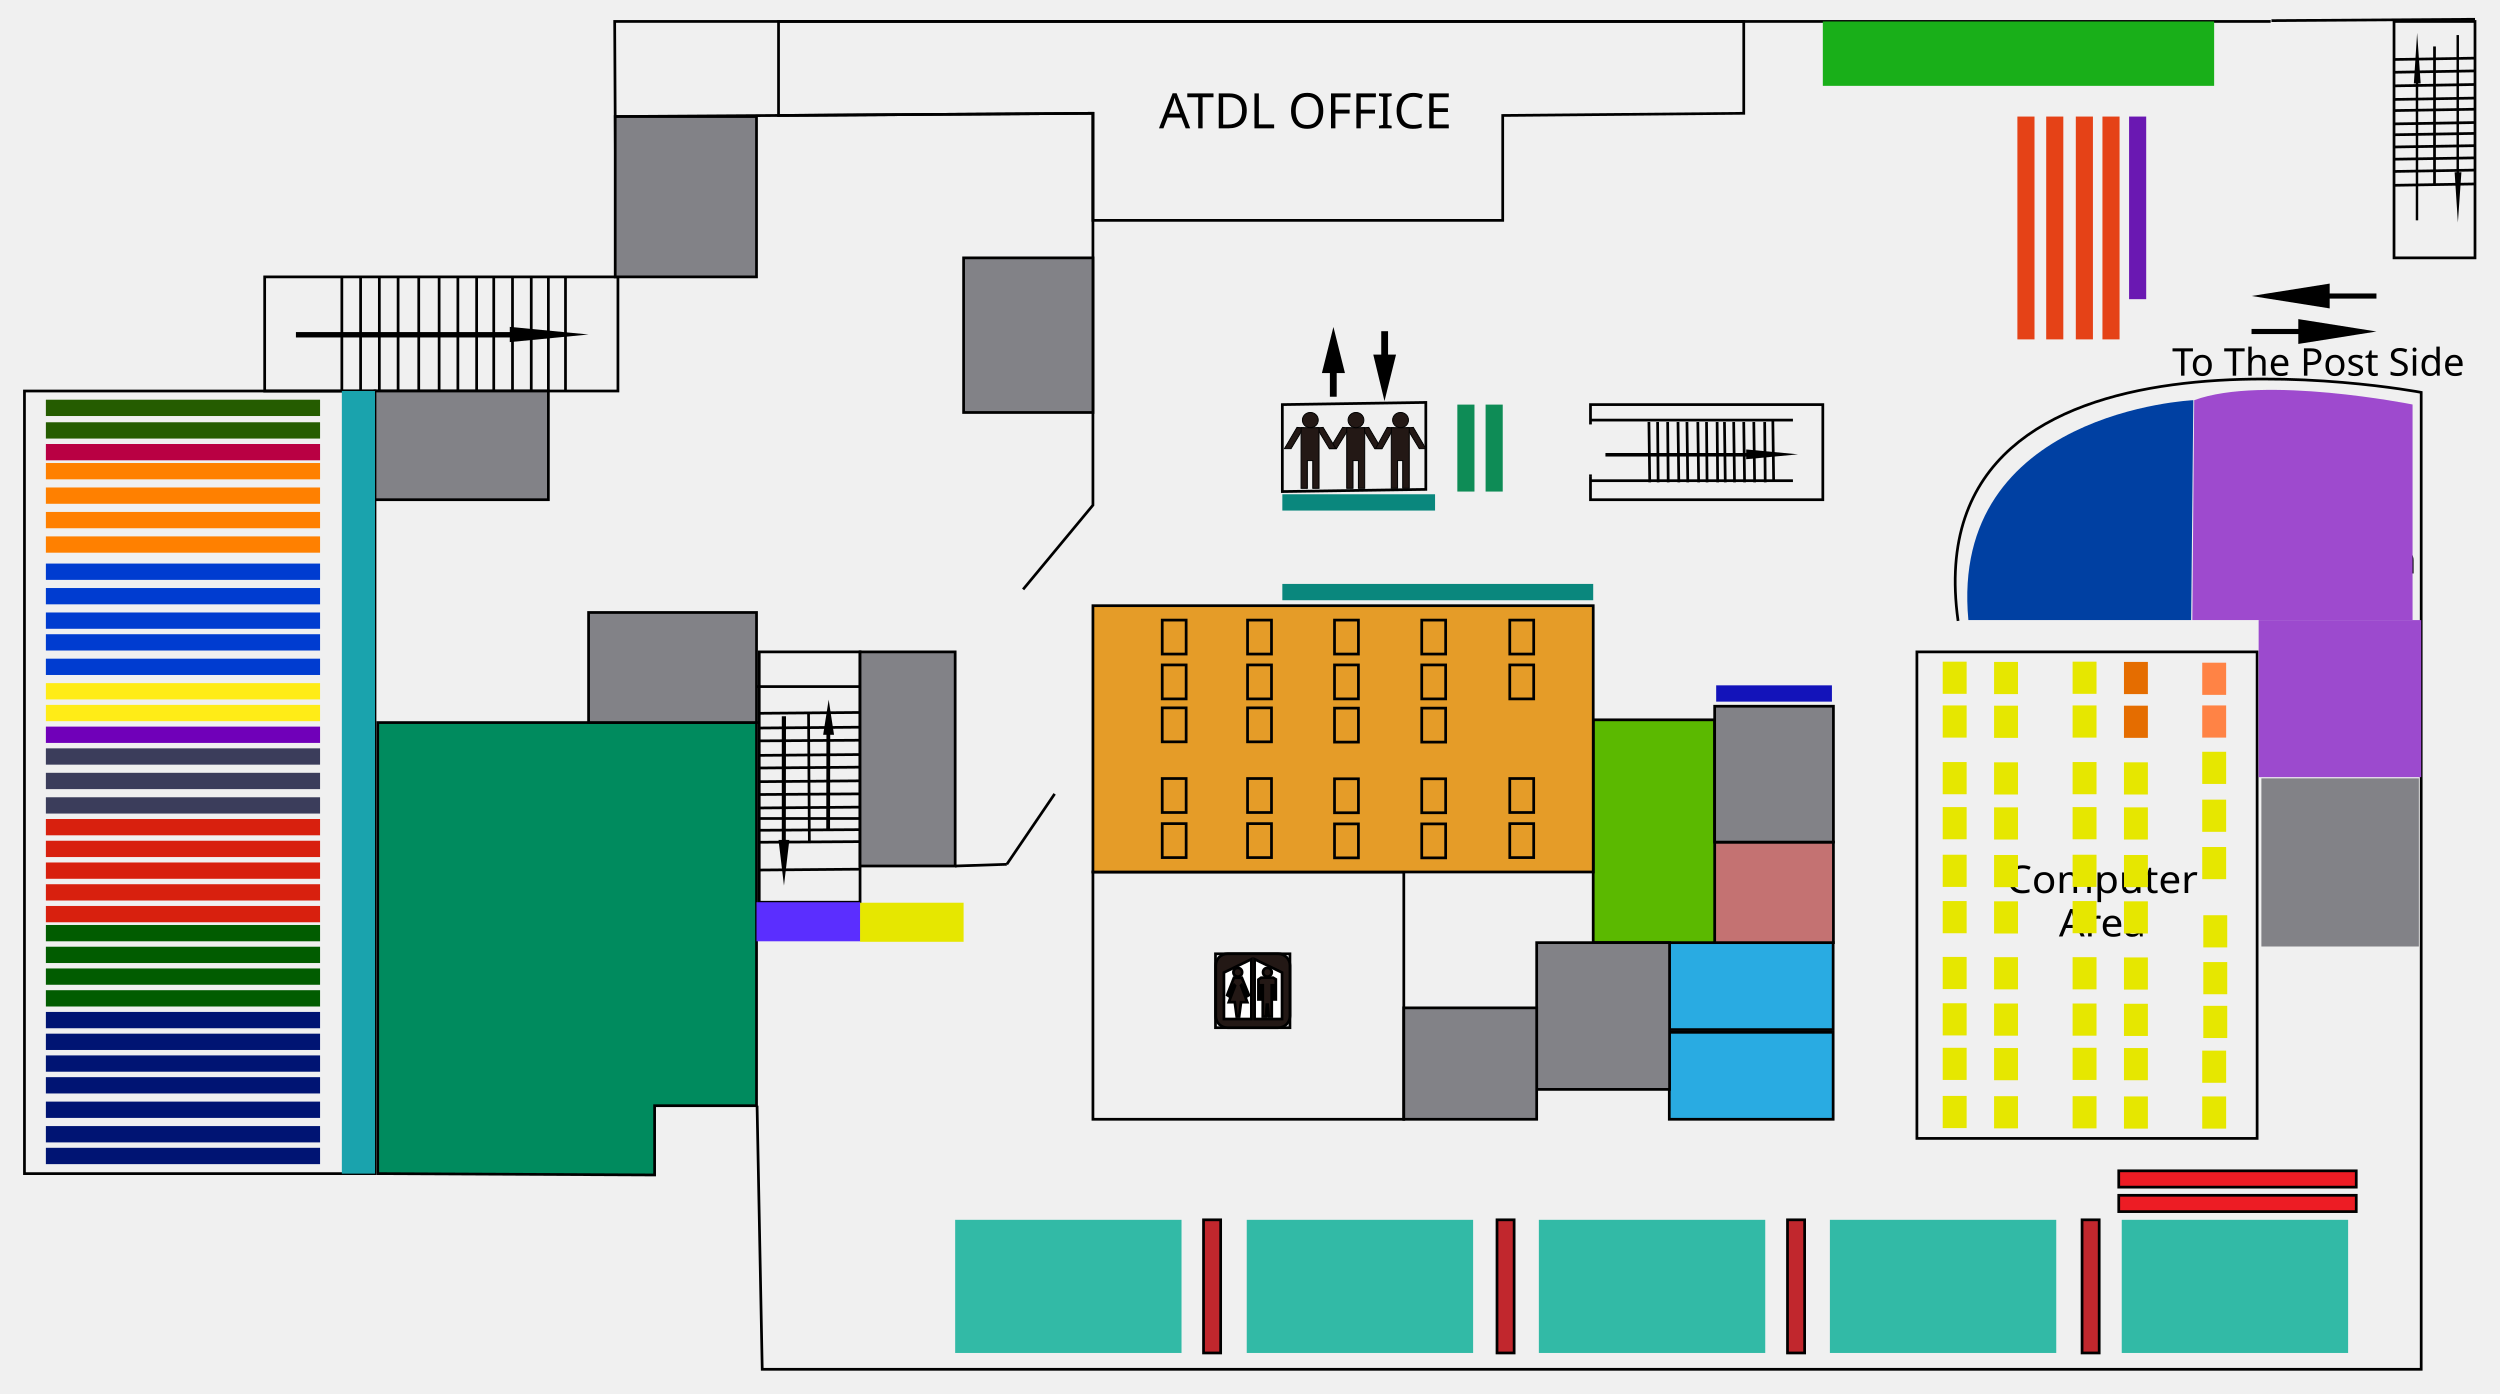
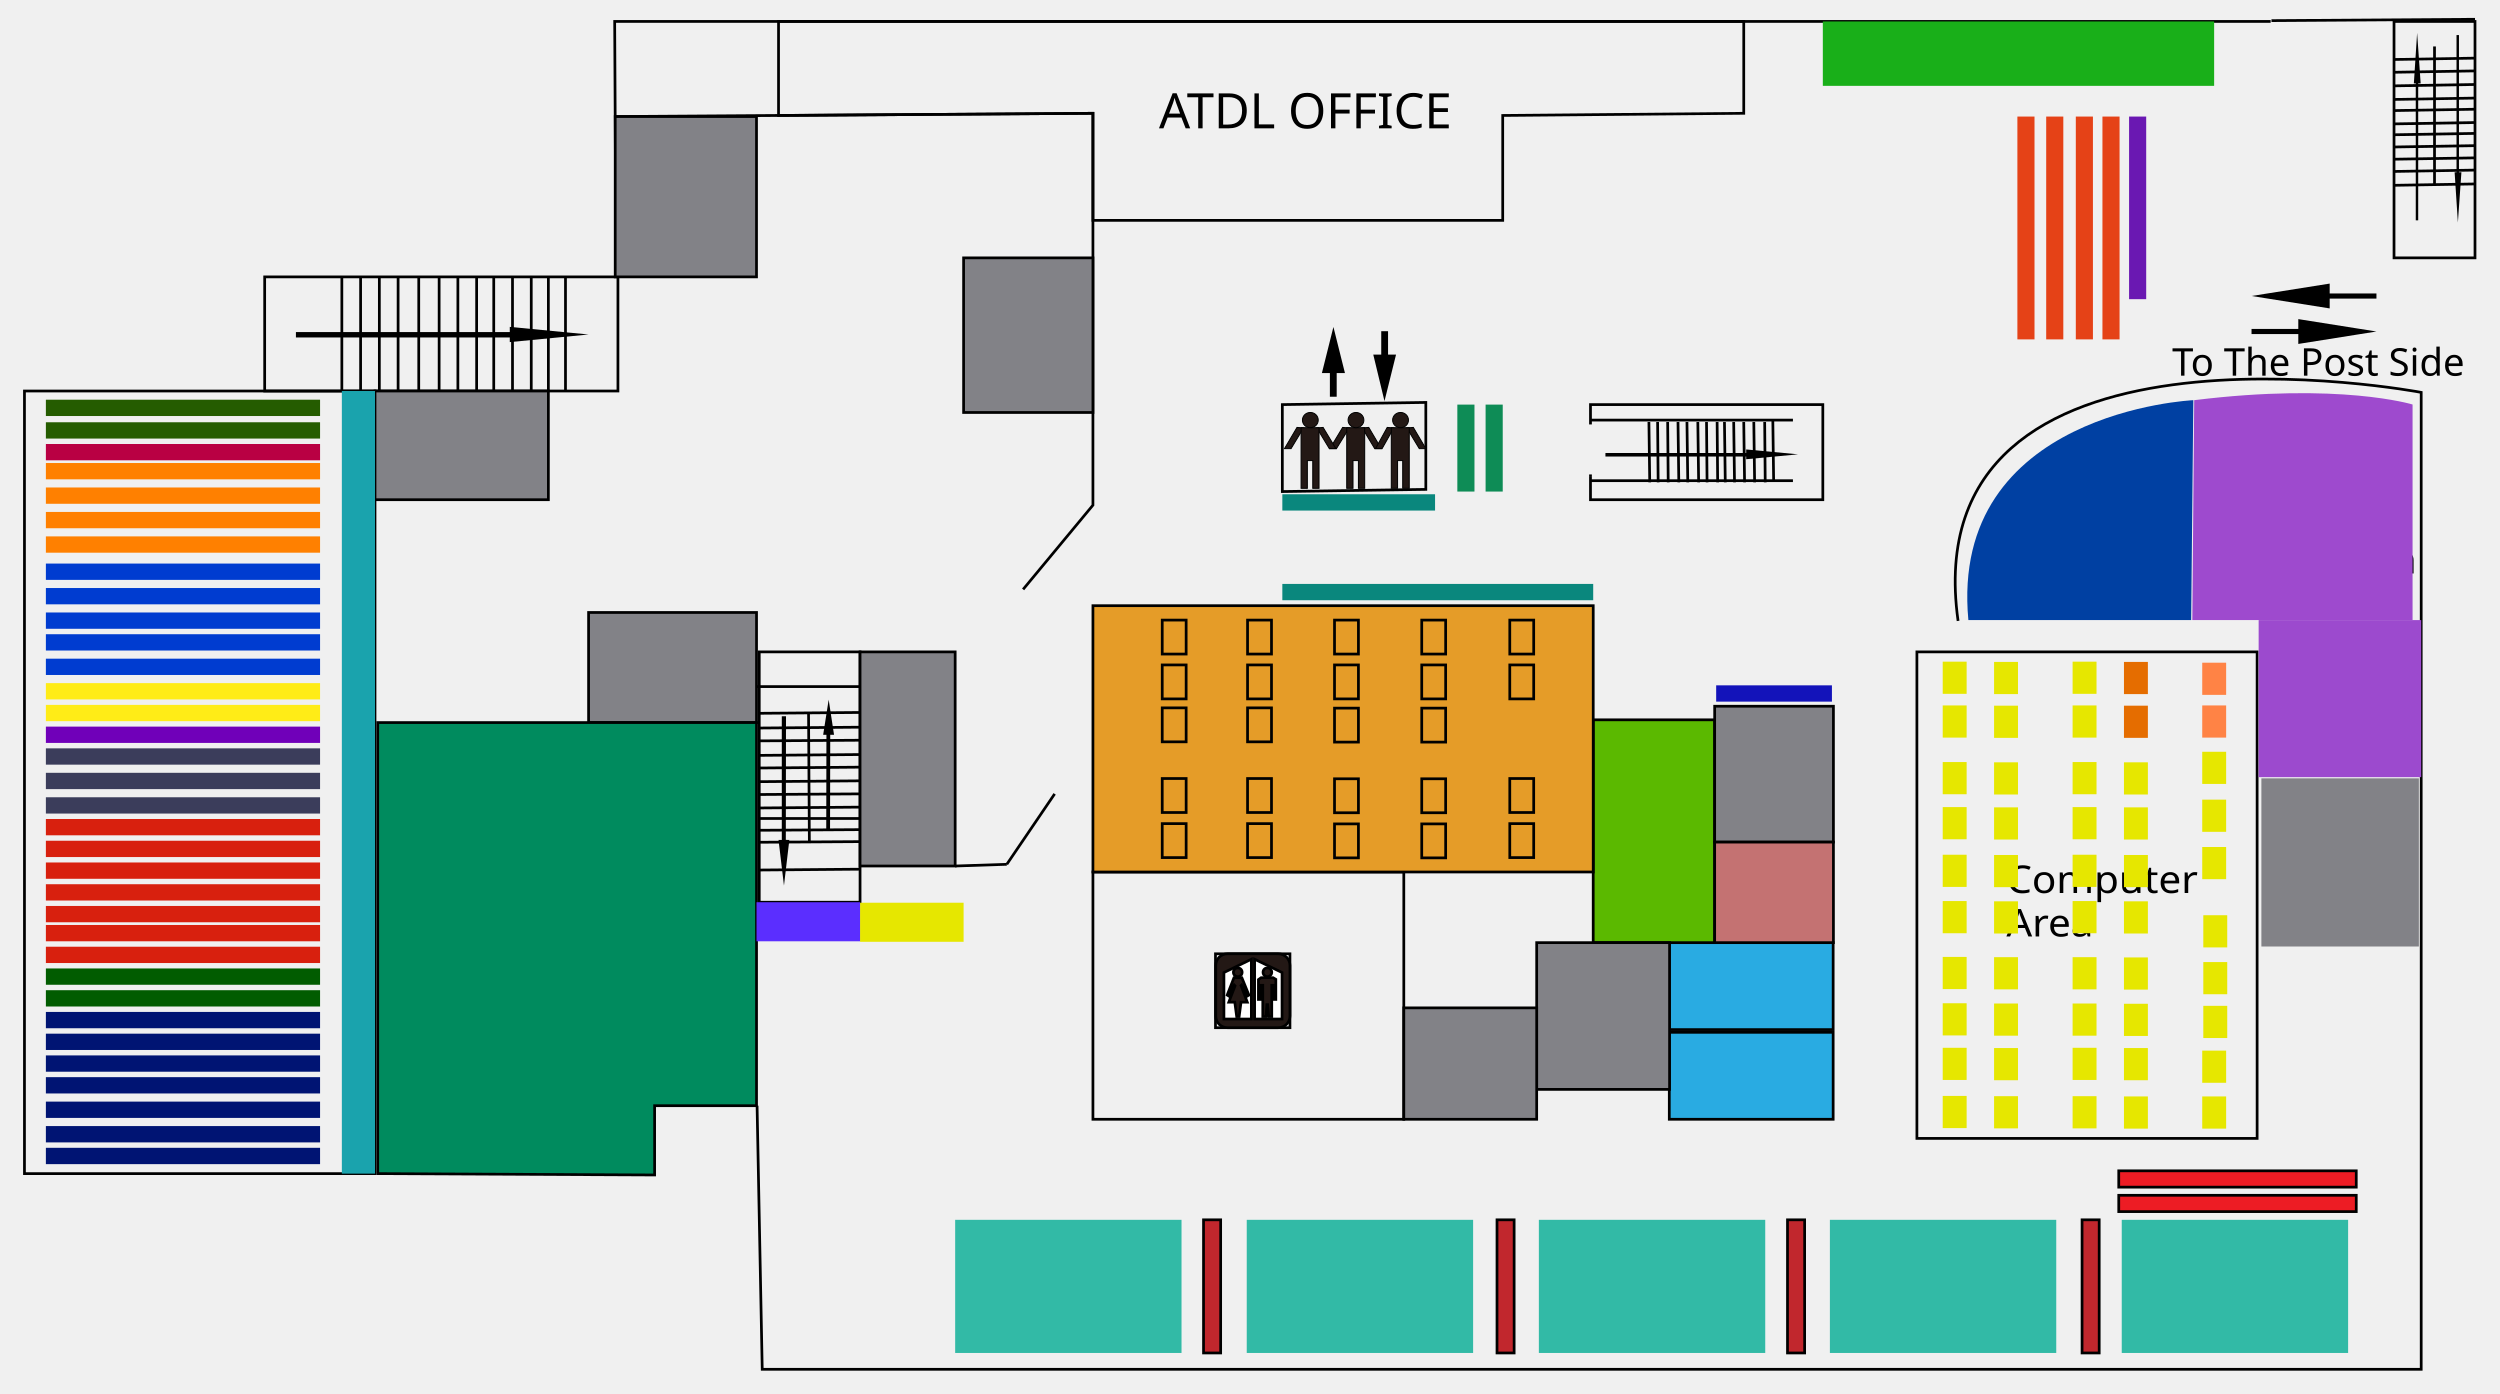
<svg xmlns="http://www.w3.org/2000/svg" version="1.1" id="DrexelFloor1" x="0px" y="0px" width="915px" height="510px" viewBox="0 0 915 510" enable-background="new 0 0 915 510" xml:space="preserve">
  <g id="outline">
    <rect id="computerArea" x="701.586" y="238.59" fill="none" stroke="#000000" stroke-miterlimit="5" width="124.521" height="178.065" />
    <polygon id="shelfArea" fill="none" stroke="#000000" stroke-miterlimit="10" points="137.25,429.546 8.951,429.546 8.951,143.111    137.25,143.111 137.25,262.459  " />
    <polyline fill="none" stroke="#000000" stroke-miterlimit="10" points="831.059,7.851 224.971,7.851 225.468,101.34  " />
    <polyline id="stair_4_" fill="none" stroke="#000000" stroke-miterlimit="10" points="582.119,155.345 582.119,148.084    667.154,148.084 667.154,182.894 582.119,182.894 582.119,174.241  " />
    <line id="stair" fill="none" stroke="#000000" stroke-miterlimit="10" x1="582.119" y1="174.241" x2="582.119" y2="173.645" />
-     <rect id="stair_1_" x="96.871" y="101.34" fill="none" stroke="#000000" stroke-miterlimit="10" width="129.293" height="41.771" />
-     <rect id="stair_2_" x="876.212" y="7.851" fill="none" stroke="#000000" stroke-miterlimit="10" width="29.638" height="86.527" />
-     <rect id="stair_3_" x="277.881" y="238.59" fill="none" stroke="#000000" stroke-miterlimit="10" width="36.898" height="91.62" />
+     <rect id="stair1" x="96.871" y="101.34" fill="none" stroke="#000000" stroke-miterlimit="10" width="129.293" height="41.771" />
+     <rect id="stair2" x="876.212" y="7.851" fill="none" stroke="#000000" stroke-miterlimit="10" width="29.638" height="86.527" />
+     <rect id="stair3" x="277.881" y="238.59" fill="none" stroke="#000000" stroke-miterlimit="10" width="36.898" height="91.62" />
    <polygon id="elevator" fill="none" stroke="#000000" stroke-miterlimit="10" points="469.335,148.084 521.849,147.289    521.849,179.115 469.335,179.91  " />
    <path fill="none" stroke="#000000" stroke-miterlimit="10" d="M277.086,404.682l1.89,96.479h607.182V143.61   c0,0-186.157-35.272-169.501,83.646" />
    <g>
      <g>
        <rect x="444.869" y="349.086" fill="none" stroke="#000000" width="27.251" height="27.052" />
        <g>
-           <path fill="#231815" stroke="#000000" d="M472.12,371.861c0,2.387-1.89,4.271-4.276,4.271h-18.599      c-2.387,0-4.276-1.89-4.276-4.271v-18.499c0-2.394,1.896-4.276,4.276-4.276h18.599c2.387,0,4.276,1.89,4.276,4.276V371.861      L472.12,371.861z" />
+           <path fill="#231815" stroke="#000000" d="M472.12,371.861c0,2.387-1.89,4.271-4.276,4.271h-18.599      c-2.387,0-4.276-1.89-4.276-4.271v-18.499c0-2.396,1.896-4.276,4.276-4.276h18.599c2.387,0,4.276,1.89,4.276,4.276V371.861      L472.12,371.861z" />
          <g>
            <polygon fill="#FFFFFF" stroke="#000000" points="457.997,351.075 457.997,372.955 447.952,372.955 447.952,355.948      " />
            <polygon fill="#FFFFFF" stroke="#000000" points="459.19,351.075 459.19,372.955 469.236,372.955 469.236,355.948      " />
            <g>
              <g>
                <polygon fill="#231815" stroke="#000000" points="451.632,357.838 454.517,357.838 457.104,364.203 456.604,364.502          454.417,360.523 454.218,360.723 456.506,366.789 454.218,366.789 453.521,372.061 452.627,372.061 451.931,366.789          449.742,366.789 452.03,360.821 451.73,360.523 449.643,364.502 449.146,364.203        " />
-                 <path fill="#231815" stroke="#000000" d="M454.615,355.849c0,0.896-0.695,1.599-1.591,1.599         c-0.896,0-1.598-0.696-1.598-1.599c0-0.895,0.695-1.591,1.598-1.591C453.92,354.258,454.615,354.954,454.615,355.849z" />
-                 <path fill="#231815" stroke="#000000" d="M465.457,355.849c0,0.896-0.696,1.599-1.592,1.599         c-0.896,0-1.592-0.696-1.592-1.599c0-0.895,0.689-1.591,1.592-1.591C464.761,354.258,465.457,354.954,465.457,355.849z" />
+                 <path fill="#231815" stroke="#000000" d="M454.615,355.849c0,0.896-0.695,1.601-1.591,1.601c-0.896,0-1.6-0.696-1.6-1.601         c0-0.895,0.695-1.591,1.6-1.591C453.92,354.258,454.615,354.954,454.615,355.849z" />
+                 <path fill="#231815" stroke="#000000" d="M465.457,355.849c0,0.896-0.696,1.601-1.592,1.601         c-0.896,0-1.592-0.696-1.592-1.601c0-0.895,0.688-1.591,1.592-1.591C464.761,354.258,465.457,354.954,465.457,355.849z" />
              </g>
              <polygon fill="#231815" stroke="#000000" points="461.578,357.838 465.954,357.838 466.948,358.435 466.948,365.795         466.152,365.795 466.152,360.623 465.457,360.623 465.457,372.061 464.362,372.061 463.965,367.685 463.666,367.685         463.368,372.061 462.175,372.061 462.175,360.623 461.479,360.623 461.479,365.795 460.583,365.795 460.583,358.534       " />
            </g>
          </g>
        </g>
      </g>
    </g>
    <g>
      <g>
        <g>
          <g>
            <polygon fill="#231815" stroke="#000000" stroke-width="0.373" points="491.415,156.438 486.74,164.196 489.127,164.196        493.802,156.638      " />
            <polygon fill="#231815" stroke="#000000" stroke-width="0.373" points="500.963,156.438 505.537,164.196 503.15,164.196        498.575,156.638      " />
            <polygon fill="#231815" stroke="#000000" stroke-width="0.373" points="492.906,168.274 492.906,156.538 499.471,156.538        499.471,168.572 499.471,168.572 499.471,178.717 497.184,178.717 497.184,168.572 495.194,168.572 495.194,178.717        492.906,178.717      " />
            <g>
              <ellipse fill="#231815" stroke="#000000" stroke-width="0.373" cx="496.288" cy="153.753" rx="2.884" ry="2.785" />
            </g>
          </g>
        </g>
        <g>
          <g>
            <polygon fill="#231815" stroke="#000000" stroke-width="0.373" points="474.706,156.438 470.131,164.196 472.518,164.196        477.093,156.638      " />
            <polygon fill="#231815" stroke="#000000" stroke-width="0.373" points="484.254,156.438 488.928,164.196 486.541,164.196        481.967,156.638      " />
            <polygon fill="#231815" stroke="#000000" stroke-width="0.373" points="476.198,168.274 476.198,156.538 482.762,156.538        482.762,168.572 482.762,168.572 482.762,178.717 480.475,178.717 480.475,168.572 478.485,168.572 478.485,178.717        476.198,178.717      " />
            <g>
              <ellipse fill="#231815" stroke="#000000" stroke-width="0.373" cx="479.579" cy="153.753" rx="2.885" ry="2.785" />
            </g>
          </g>
        </g>
        <g>
          <g>
            <polygon fill="#231815" stroke="#000000" stroke-width="0.373" points="507.726,156.438 503.449,164.196 505.836,164.196        510.112,156.638      " />
            <polygon fill="#231815" stroke="#000000" stroke-width="0.373" points="517.273,156.438 521.849,164.196 519.461,164.196        514.887,156.638      " />
            <polygon fill="#231815" stroke="#000000" stroke-width="0.373" points="509.218,168.274 509.218,156.538 515.781,156.538        515.781,168.572 515.781,168.572 515.781,178.717 513.395,178.717 513.395,168.572 511.505,168.572 511.505,178.717        509.218,178.717      " />
            <g>
-               <ellipse fill="#231815" stroke="#000000" stroke-width="0.373" cx="512.599" cy="153.753" rx="2.892" ry="2.785" />
+               <ellipse fill="#231815" stroke="#000000" stroke-width="0.373" cx="512.599" cy="153.753" rx="2.894" ry="2.785" />
            </g>
          </g>
        </g>
      </g>
      <g>
        <g>
          <g>
            <polygon stroke="#000000" stroke-miterlimit="10" points="487.237,136.05 484.453,136.05 488.033,121.728 491.613,136.05        488.729,136.05 488.729,144.703 487.237,144.703      " />
          </g>
        </g>
      </g>
      <g>
        <g>
          <g>
            <polygon stroke="#000000" stroke-miterlimit="10" points="506.035,121.728 507.526,121.728 507.526,130.282 510.312,130.282        506.73,144.703 503.25,130.282 506.035,130.282      " />
          </g>
        </g>
      </g>
    </g>
    <rect x="400.014" y="319.149" fill="none" stroke="#000000" stroke-miterlimit="10" width="113.778" height="90.506" />
    <line fill="none" stroke="#000000" stroke-miterlimit="10" x1="582.119" y1="153.753" x2="656.214" y2="153.753" />
    <line fill="none" stroke="#000000" stroke-miterlimit="10" x1="582.119" y1="175.932" x2="656.214" y2="175.932" />
    <line fill="none" stroke="#000000" stroke-miterlimit="10" x1="648.854" y1="153.753" x2="649.152" y2="175.932" />
    <line fill="none" stroke="#000000" stroke-miterlimit="10" x1="645.871" y1="154.449" x2="646.069" y2="176.529" />
    <line fill="none" stroke="#000000" stroke-miterlimit="10" x1="641.893" y1="154.449" x2="642.19" y2="176.529" />
    <line fill="none" stroke="#000000" stroke-miterlimit="10" x1="634.532" y1="154.449" x2="634.831" y2="176.529" />
    <line fill="none" stroke="#000000" stroke-miterlimit="10" x1="631.151" y1="154.449" x2="631.449" y2="176.529" />
    <line fill="none" stroke="#000000" stroke-miterlimit="10" x1="624.587" y1="154.449" x2="624.786" y2="176.529" />
    <line fill="none" stroke="#000000" stroke-miterlimit="10" x1="628.466" y1="154.449" x2="628.665" y2="176.529" />
    <line fill="none" stroke="#000000" stroke-miterlimit="10" x1="606.685" y1="154.449" x2="606.884" y2="176.529" />
    <line fill="none" stroke="#000000" stroke-miterlimit="10" x1="603.502" y1="154.449" x2="603.801" y2="176.529" />
    <line fill="none" stroke="#000000" stroke-miterlimit="10" x1="614.144" y1="154.449" x2="614.442" y2="176.529" />
    <line fill="none" stroke="#000000" stroke-miterlimit="10" x1="610.364" y1="154.449" x2="610.562" y2="176.529" />
    <line fill="none" stroke="#000000" stroke-miterlimit="10" x1="617.426" y1="154.449" x2="617.725" y2="176.529" />
    <line fill="none" stroke="#000000" stroke-miterlimit="10" x1="621.404" y1="154.449" x2="621.703" y2="176.529" />
    <line fill="none" stroke="#000000" stroke-miterlimit="10" x1="638.213" y1="154.449" x2="638.511" y2="176.529" />
    <g>
      <polygon points="639.107,164.495 658.104,166.285 639.107,168.075 639.107,167.081 587.589,167.081 587.589,165.788     639.107,165.788   " />
      <line fill="none" stroke="#000000" stroke-miterlimit="10" x1="277.086" y1="251.293" x2="314.78" y2="251.293" />
      <line fill="none" stroke="#000000" stroke-miterlimit="10" x1="277.881" y1="318.43" x2="314.78" y2="318.121" />
      <line fill="none" stroke="#000000" stroke-miterlimit="10" x1="277.881" y1="290.79" x2="314.78" y2="290.559" />
      <line fill="none" stroke="#000000" stroke-miterlimit="10" x1="277.881" y1="295.718" x2="314.78" y2="295.408" />
      <line fill="none" stroke="#000000" stroke-miterlimit="10" x1="368.486" y1="316.335" x2="386.001" y2="290.559" />
      <path fill="none" stroke="#000000" stroke-miterlimit="10" d="M277.881,299.566" />
      <line fill="none" stroke="#000000" stroke-miterlimit="10" x1="277.881" y1="303.878" x2="314.78" y2="303.646" />
      <line fill="none" stroke="#000000" stroke-miterlimit="10" x1="277.881" y1="308.267" x2="314.78" y2="308.035" />
      <line fill="none" stroke="#000000" stroke-miterlimit="10" x1="277.881" y1="286.093" x2="314.78" y2="285.785" />
      <line fill="none" stroke="#000000" stroke-miterlimit="10" x1="277.881" y1="281.089" x2="314.78" y2="280.779" />
      <path fill="none" stroke="#000000" stroke-miterlimit="10" d="M314.78,287.125" />
      <path fill="none" stroke="#000000" stroke-miterlimit="10" d="M277.881,287.521" />
      <line fill="none" stroke="#000000" stroke-miterlimit="10" x1="277.881" y1="276.469" x2="314.78" y2="276.162" />
      <path fill="none" stroke="#000000" stroke-miterlimit="10" d="M314.78,281.555" />
      <path fill="none" stroke="#000000" stroke-miterlimit="10" d="M277.881,281.854" />
      <line fill="none" stroke="#000000" stroke-miterlimit="10" x1="277.881" y1="271.157" x2="314.78" y2="270.926" />
      <path fill="none" stroke="#000000" stroke-miterlimit="10" d="M314.78,275.588" />
      <path fill="none" stroke="#000000" stroke-miterlimit="10" d="M277.881,275.886" />
      <path fill="none" stroke="#000000" stroke-miterlimit="10" d="M314.78,272.902" />
      <path fill="none" stroke="#000000" stroke-miterlimit="10" d="M277.881,273.201" />
      <line fill="none" stroke="#000000" stroke-miterlimit="10" x1="277.881" y1="266.46" x2="314.78" y2="266.152" />
      <line fill="none" stroke="#000000" stroke-miterlimit="10" x1="277.881" y1="261.07" x2="314.78" y2="260.764" />
      <line fill="none" stroke="#000000" stroke-miterlimit="10" x1="295.925" y1="260.764" x2="296.229" y2="308.113" />
-       <g>
-         <polygon points="305.259,268.938 303.295,256.076 301.28,268.932 302.473,268.934 302.403,303.965 303.795,303.966      303.866,268.936    " />
-       </g>
-       <g>
-         <polygon points="287.608,307.403 287.678,262.148 286.136,262.16 286.136,307.414 284.943,307.414 286.932,324.122      288.901,307.404    " />
-       </g>
+       <polygon points="305.259,268.938 303.295,256.076 301.28,268.932 302.473,268.934 302.403,303.965 303.795,303.966     303.866,268.936   " />
+       <polygon points="287.608,307.403 287.678,262.148 286.136,262.16 286.136,307.414 284.943,307.414 286.932,324.122     288.901,307.404   " />
    </g>
    <line fill="none" stroke="#000000" stroke-miterlimit="10" x1="131.979" y1="101.34" x2="131.979" y2="142.913" />
    <line fill="none" stroke="#000000" stroke-miterlimit="10" x1="125.116" y1="101.439" x2="125.116" y2="143.012" />
    <line fill="none" stroke="#000000" stroke-miterlimit="10" x1="138.841" y1="101.34" x2="138.841" y2="142.913" />
    <line fill="none" stroke="#000000" stroke-miterlimit="10" x1="145.704" y1="101.439" x2="145.704" y2="143.012" />
    <line fill="none" stroke="#000000" stroke-miterlimit="10" x1="153.263" y1="101.439" x2="153.263" y2="143.012" />
    <line fill="none" stroke="#000000" stroke-miterlimit="10" x1="160.722" y1="101.439" x2="160.722" y2="143.012" />
    <line fill="none" stroke="#000000" stroke-miterlimit="10" x1="174.447" y1="101.439" x2="174.447" y2="143.012" />
    <line fill="none" stroke="#000000" stroke-miterlimit="10" x1="167.584" y1="101.439" x2="167.584" y2="143.012" />
    <line fill="none" stroke="#000000" stroke-miterlimit="10" x1="206.969" y1="101.439" x2="206.969" y2="143.012" />
    <line fill="none" stroke="#000000" stroke-miterlimit="10" x1="200.703" y1="101.439" x2="200.703" y2="143.012" />
    <line fill="none" stroke="#000000" stroke-miterlimit="10" x1="194.438" y1="101.439" x2="194.438" y2="143.012" />
    <line fill="none" stroke="#000000" stroke-miterlimit="10" x1="187.575" y1="101.439" x2="187.575" y2="143.012" />
    <line fill="none" stroke="#000000" stroke-miterlimit="10" x1="180.712" y1="101.439" x2="180.712" y2="143.012" />
-     <g>
-       <polygon points="186.581,119.64 215.423,122.424 186.581,125.209 186.581,123.519 108.308,123.519 108.308,121.529     186.581,121.529   " />
-     </g>
+     <polygon points="186.581,119.64 215.423,122.424 186.581,125.209 186.581,123.519 108.308,123.519 108.308,121.529    186.581,121.529  " />
    <line fill="none" stroke="#000000" stroke-miterlimit="10" x1="876.212" y1="21.774" x2="905.85" y2="21.277" />
    <line fill="none" stroke="#000000" stroke-miterlimit="10" x1="876.212" y1="26.449" x2="905.85" y2="25.952" />
    <line fill="none" stroke="#000000" stroke-miterlimit="10" x1="831.357" y1="7.552" x2="905.85" y2="7.055" />
    <line fill="none" stroke="#000000" stroke-miterlimit="10" x1="876.212" y1="31.422" x2="905.85" y2="30.924" />
    <line fill="none" stroke="#000000" stroke-miterlimit="10" x1="876.212" y1="36.395" x2="905.85" y2="35.897" />
    <line fill="none" stroke="#000000" stroke-miterlimit="10" x1="876.212" y1="45.346" x2="905.85" y2="44.849" />
    <line fill="none" stroke="#000000" stroke-miterlimit="10" x1="876.212" y1="49.324" x2="905.85" y2="48.827" />
    <line fill="none" stroke="#000000" stroke-miterlimit="10" x1="876.212" y1="40.472" x2="905.85" y2="39.975" />
    <line fill="none" stroke="#000000" stroke-miterlimit="10" x1="876.212" y1="53.799" x2="905.85" y2="53.302" />
    <line fill="none" stroke="#000000" stroke-miterlimit="10" x1="876.212" y1="67.823" x2="905.85" y2="67.326" />
    <line fill="none" stroke="#000000" stroke-miterlimit="10" x1="876.212" y1="62.75" x2="905.85" y2="62.253" />
    <line fill="none" stroke="#000000" stroke-miterlimit="10" x1="876.212" y1="58.275" x2="905.85" y2="57.778" />
    <line fill="none" stroke="#000000" stroke-miterlimit="10" x1="891.031" y1="17" x2="891.031" y2="67.524" />
    <g>
      <polygon points="900.877,63.049 899.584,81.448 898.391,63.049 899.087,63.049 899.087,12.823 899.982,12.823 899.982,63.049       " />
      <polygon points="885.959,30.526 884.666,12.028 883.473,30.526 884.168,30.526 884.168,80.653 885.062,80.653 885.062,30.526       " />
    </g>
    <polyline fill="none" stroke="#000000" stroke-miterlimit="10" points="225.169,42.66 400.014,41.467 400.014,184.883    374.454,215.715  " />
    <polygon id="ATDLoffice" fill="none" stroke="#000000" stroke-miterlimit="10" points="284.943,7.851 284.943,42.263    400.014,41.467 400.014,80.653 549.994,80.653 549.994,42.263 638.213,41.467 638.213,7.851  " />
    <text transform="matrix(1 0 0 1 424.1855 46.9707)" font-family="'Candara'" font-size="17.902">ATDL OFFICE</text>
    <line fill="none" stroke="#000000" stroke-miterlimit="10" x1="349.59" y1="316.961" x2="368.486" y2="316.335" />
    <line fill="none" stroke="#000000" stroke-miterlimit="10" x1="277.881" y1="299.566" x2="314.779" y2="299.566" />
    <polygon points="841.178,120.397 841.178,116.793 869.781,121.332 841.178,125.882 841.178,122.277 824.061,122.277    824.061,120.398  " />
    <polygon points="869.781,107.398 869.781,109.277 852.664,109.277 852.664,112.882 824.061,108.332 852.664,103.793    852.664,107.397  " />
    <text transform="matrix(1 0 0 1 795 137.5)" font-family="'Avenir-Medium'" font-size="14">To The Post Side</text>
  </g>
  <g id="active">
    <text transform="matrix(1.1564 0 0 1 725 208.9229)" font-family="'Avenir-Medium'" font-size="14">Reference</text>
    <text transform="matrix(1.1564 0 0 1 803.0547 209.8838)" font-family="'Avenir-Medium'" font-size="14">Circulation</text>
    <text transform="matrix(1.0556 0 0 1 734.3379 326.8291)" font-family="'Avenir-Medium'" font-size="14">Computer</text>
-     <text transform="matrix(1.0556 0 0 1 734.3379 342.7432)" font-family="'Avenir-Medium'" font-size="14">     Area</text>
-     <text transform="matrix(1 0 0 1 168.6675 332.166)" font-family="'Avenir-Medium'" font-size="14">  Microfilm</text>
+     <text transform="matrix(1.0556 0 0 1 734.3379 342.7432)" font-family="'Avenir-Medium'" font-size="14">Area</text>
+     <text transform="matrix(1 0 0 1 168.6675 332.166)" font-family="'Avenir-Medium'" font-size="14">Microfilm</text>
    <text transform="matrix(1 0 0 1 168.6675 348.9658)" font-family="'Avenir-Medium'" font-size="14">Workstation</text>
    <text transform="matrix(1 0 0 1 633.334 322.166)" font-family="'Avenir-Medium'" font-size="10">Printer</text>
-     <text transform="matrix(1 0 0 1 633.334 334.166)" font-family="'Avenir-Medium'" font-size="10"> Area</text>
+     <text transform="matrix(1 0 0 1 637.334 334.166)" font-family="'Avenir-Medium'" font-size="10">Area</text>
    <text transform="matrix(1 0 0 1 631.001 397.499)" font-family="'Avenir-Medium'" font-size="12">122</text>
    <text transform="matrix(1 0 0 1 630.667 365.166)" font-family="'Avenir-Medium'" font-size="12">121</text>
    <text transform="matrix(1 0 0 1 584.334 299.166)" font-family="'Avenir-Medium'" font-size="8">Conference</text>
-     <text transform="matrix(1 0 0 1 584.334 308.7656)" font-family="'Avenir-Medium'" font-size="8">     Room</text>
+     <text transform="matrix(1 0 0 1 592.334 308.7656)" font-family="'Avenir-Medium'" font-size="8">Room</text>
    <text transform="matrix(1 0 0 1 421.6675 282.165)" font-family="'Avenir-Medium'" font-size="14">Library Instruction Lab</text>
-     <text transform="matrix(1 0 0 1 633 280.5)" font-family="'ArialMT'" font-size="12">         </text>
    <text transform="matrix(1 0 0 1 633 280.5)" font-family="'Avenir-Medium'" font-size="12">Office</text>
-     <text transform="matrix(1 0 0 1 674.0957 280.5)" font-family="'ArialMT'" font-size="12">         </text>
-     <text transform="matrix(1 0 0 1 633 294.9004)" font-family="'Avenir-Medium'" font-size="12">  120</text>
-     <text transform="matrix(1 0 0 1 659.6875 294.9004)" font-family="'ArialMT'" font-size="12">     </text>
-     <text transform="matrix(1 0 0 1 571 367.5)" font-family="'ArialMT'" font-size="12">         </text>
+     <text transform="matrix(1 0 0 1 638 294.9004)" font-family="'Avenir-Medium'" font-size="12">120</text>
    <text transform="matrix(1 0 0 1 571 367.5)" font-family="'Avenir-Medium'" font-size="12">Office</text>
-     <text transform="matrix(1 0 0 1 604.0957 367.5)" font-family="'ArialMT'" font-size="12">         </text>
-     <text transform="matrix(1 0 0 1 571 381.9004)" font-family="'Avenir-Medium'" font-size="12"> 123</text>
-     <text transform="matrix(1 0 0 1 594.3516 381.9004)" font-family="'ArialMT'" font-size="12">     </text>
-     <text transform="matrix(1 0 0 1 522 386.5)" font-family="'ArialMT'" font-size="12">         </text>
+     <text transform="matrix(1 0 0 1 578 381.9004)" font-family="'Avenir-Medium'" font-size="12">123</text>
    <text transform="matrix(1 0 0 1 522 386.5)" font-family="'Avenir-Medium'" font-size="12">Office</text>
-     <text transform="matrix(1 0 0 1 555.0957 386.5)" font-family="'ArialMT'" font-size="12">         </text>
-     <text transform="matrix(1 0 0 1 522 400.9004)" font-family="'Avenir-Medium'" font-size="12"> 124</text>
-     <text transform="matrix(1 0 0 1 545.3516 400.9004)" font-family="'ArialMT'" font-size="12">     </text>
-     <text transform="matrix(1 0 0 1 152 160.5)" font-family="'ArialMT'" font-size="12">         </text>
+     <text transform="matrix(1 0 0 1 527 400.9004)" font-family="'Avenir-Medium'" font-size="12">124</text>
    <text transform="matrix(1 0 0 1 152 160.5)" font-family="'Avenir-Medium'" font-size="12">Office</text>
-     <text transform="matrix(1 0 0 1 185.0957 160.5)" font-family="'ArialMT'" font-size="12">         </text>
-     <text transform="matrix(1 0 0 1 152 174.9004)" font-family="'Avenir-Medium'" font-size="12"> 175</text>
-     <text transform="matrix(1 0 0 1 175.3521 174.9004)" font-family="'ArialMT'" font-size="12">     </text>
-     <text transform="matrix(1 0 0 1 235 67.5)" font-family="'ArialMT'" font-size="12">         </text>
+     <text transform="matrix(1 0 0 1 159 174.9004)" font-family="'Avenir-Medium'" font-size="12">175</text>
    <text transform="matrix(1 0 0 1 235 67.5)" font-family="'Avenir-Medium'" font-size="12">Office</text>
-     <text transform="matrix(1 0 0 1 268.0957 67.5)" font-family="'ArialMT'" font-size="12">         </text>
-     <text transform="matrix(1 0 0 1 235 81.9004)" font-family="'Avenir-Medium'" font-size="12"> 172</text>
-     <text transform="matrix(1 0 0 1 258.3521 81.9004)" font-family="'ArialMT'" font-size="12">     </text>
-     <text transform="matrix(1 0 0 1 230 241.5)" font-family="'ArialMT'" font-size="12">         </text>
+     <text transform="matrix(1 0 0 1 242 81.9004)" font-family="'Avenir-Medium'" font-size="12">172</text>
    <text transform="matrix(1 0 0 1 230 241.5)" font-family="'Avenir-Medium'" font-size="12">Office</text>
-     <text transform="matrix(1 0 0 1 263.0957 241.5)" font-family="'ArialMT'" font-size="12">         </text>
-     <text transform="matrix(1 0 0 1 230 255.9004)" font-family="'Avenir-Medium'" font-size="12"> 177</text>
-     <text transform="matrix(1 0 0 1 253.3521 255.9004)" font-family="'ArialMT'" font-size="12">     </text>
-     <text transform="matrix(1 0 0 1 361 126.5)" font-family="'ArialMT'" font-size="12">         </text>
+     <text transform="matrix(1 0 0 1 237 255.9004)" font-family="'Avenir-Medium'" font-size="12">177</text>
    <text transform="matrix(1 0 0 1 361 126.5)" font-family="'Avenir-Medium'" font-size="12">Office</text>
-     <text transform="matrix(1 0 0 1 394.0957 126.5)" font-family="'ArialMT'" font-size="12">         </text>
-     <text transform="matrix(1 0 0 1 361 140.9004)" font-family="'Avenir-Medium'" font-size="12"> </text>
-     <text transform="matrix(1 0 0 1 364.3359 140.9004)" font-family="'ArialMT'" font-size="12">     </text>
-     <text transform="matrix(1 0 0 1 826.666 259.166)" font-family="'ArialMT'" font-size="12">         </text>
    <text transform="matrix(1 0 0 1 826.666 259.166)" font-family="'Avenir-Medium'" font-size="12">Circulation</text>
-     <text transform="matrix(1 0 0 1 884.9014 259.166)" font-family="'ArialMT'" font-size="12">         </text>
    <text transform="matrix(1 0 0 1 826.666 273.5664)" font-family="'Avenir-Medium'" font-size="12">Workroom</text>
-     <text transform="matrix(1 0 0 1 884.1455 273.5664)" font-family="'ArialMT'" font-size="12">     </text>
-     <text transform="matrix(1.046 0 0 1 838.7617 314.5)" font-family="'ArialMT'" font-size="12">         </text>
    <text transform="matrix(1.046 0 0 1 838.7617 314.5)" font-family="'Avenir-Medium'" font-size="12">Office</text>
-     <text transform="matrix(1.046 0 0 1 873.3809 314.5)" font-family="'ArialMT'" font-size="12">         </text>
-     <text transform="matrix(1.046 0 0 1 838.7617 328.9004)" font-family="'Avenir-Medium'" font-size="12">115</text>
-     <text transform="matrix(1.046 0 0 1 859.6992 328.9004)" font-family="'ArialMT'" font-size="12">     </text>
+     <text transform="matrix(1.046 0 0 1 845.7617 328.9004)" font-family="'Avenir-Medium'" font-size="12">115</text>
+     <rect id="room116" x="826.666" y="226.953" fill="#9C4ACE" width="59.492" height="57.484" />
+     <rect id="room115" x="827.666" y="284.874" fill="#828287" width="57.636" height="61.55" />
    <rect id="room122" x="610.961" y="377.829" fill="#29ABE2" stroke="#000000" stroke-miterlimit="10" width="59.973" height="31.826" />
    <rect id="room121" x="610.961" y="345.008" fill="#29ABE2" stroke="#000000" stroke-miterlimit="10" width="59.973" height="31.826" />
+     <rect id="room119" x="583.113" y="263.453" fill="#5BB900" stroke="#000000" stroke-miterlimit="10" width="44.457" height="81.555" />
+     <rect id="room123" x="562.427" y="345.008" fill="#828287" stroke="#000000" stroke-miterlimit="10" width="48.634" height="53.707" />
+     <rect id="room124" x="513.792" y="368.878" fill="#828287" stroke="#000000" stroke-miterlimit="10" width="48.635" height="40.777" />
+     <rect id="room120" x="627.57" y="258.48" fill="#828287" stroke="#000000" stroke-miterlimit="10" width="43.463" height="49.729" />
+     <rect id="room170" x="352.678" y="94.378" fill="#828287" stroke="#000000" stroke-miterlimit="10" width="47.333" height="56.591" />
+     <rect id="room172" x="225.169" y="42.66" fill="#828287" stroke="#000000" stroke-miterlimit="10" width="51.712" height="58.68" />
+     <rect id="room175" x="137.25" y="143.111" fill="#828287" stroke="#000000" stroke-miterlimit="10" width="63.453" height="39.783" />
+     <rect id="room177" x="215.423" y="224.168" fill="#828287" stroke="#000000" stroke-miterlimit="10" width="61.464" height="40.28" />
+     <rect id="office" x="314.78" y="238.59" fill="#828287" stroke="#000000" stroke-miterlimit="10" width="34.81" height="78.371" />
    <rect id="DrexelPrinter" x="627.57" y="308.209" fill="#C47272" stroke="#000000" stroke-miterlimit="10" width="43.463" height="36.799" />
-     <rect id="room119" x="583.113" y="263.453" fill="#5BB900" stroke="#000000" stroke-miterlimit="10" width="44.457" height="81.555" />
    <g id="referenceCollection">
      <rect x="738.365" y="42.66" fill="#E54217" width="6.266" height="81.555" />
      <rect x="748.907" y="42.66" fill="#E54217" width="6.267" height="81.555" />
      <rect x="759.748" y="42.66" fill="#E54217" width="6.266" height="81.555" />
      <rect x="769.495" y="42.66" fill="#E54217" width="6.266" height="81.555" />
    </g>
    <rect id="periodicalNewspaper" x="779.242" y="42.66" fill="#6A18B2" width="6.266" height="66.838" />
    <g id="newspaperIndex">
      <rect x="533.386" y="148.084" fill="#0E8C56" width="6.271" height="31.826" />
      <rect x="543.729" y="148.084" fill="#0E8C56" width="6.271" height="31.826" />
    </g>
    <g id="reference">
      <rect x="469.335" y="180.9" fill="#0A877D" width="55.896" height="5.967" />
      <rect x="469.335" y="213.715" fill="#0A877D" width="113.778" height="5.967" />
    </g>
    <rect id="atlases" x="628.117" y="250.834" fill="#1313BA" width="42.369" height="5.967" />
    <g id="mediaCollection">
-       <rect x="775.463" y="428.519" fill="#ED1C24" stroke="#000000" stroke-miterlimit="10" width="86.925" height="5.975" />
+       <rect x="775.463" y="428.519" fill="#ED1C24" stroke="#000000" stroke-miterlimit="10" width="86.925" height="5.977" />
      <rect x="775.463" y="437.48" fill="#ED1C24" stroke="#000000" stroke-miterlimit="10" width="86.925" height="5.968" />
    </g>
    <g id="quietArea1">
      <rect x="669.74" y="446.454" fill="#32BAA6" width="82.848" height="48.733" />
      <rect x="563.223" y="446.454" fill="#32BAA6" width="82.854" height="48.733" />
      <rect x="776.557" y="446.454" fill="#32BAA6" width="82.854" height="48.733" />
      <rect x="349.59" y="446.454" fill="#32BAA6" width="82.848" height="48.733" />
      <rect x="456.307" y="446.454" fill="#32BAA6" width="82.854" height="48.733" />
    </g>
    <g id="periodicals">
      <rect x="762.036" y="446.454" fill="#C1272D" stroke="#000000" stroke-miterlimit="10" width="6.266" height="48.733" />
      <rect x="654.225" y="446.454" fill="#C1272D" stroke="#000000" stroke-miterlimit="10" width="6.271" height="48.733" />
      <rect x="547.906" y="446.454" fill="#C1272D" stroke="#000000" stroke-miterlimit="10" width="6.266" height="48.733" />
      <rect x="440.493" y="446.454" fill="#C1272D" stroke="#000000" stroke-miterlimit="10" width="6.266" height="48.733" />
    </g>
-     <g id="mathAndCs">
-       <rect id="s92" x="16.792" y="412.142" fill="#001473" width="100.352" height="5.974" />
-       <rect id="s93" x="16.792" y="403.19" fill="#001473" width="100.352" height="5.967" />
-       <rect id="s94" x="16.792" y="394.239" fill="#001473" width="100.352" height="5.967" />
-       <rect id="s95" x="16.792" y="386.282" fill="#001473" width="100.352" height="5.968" />
-       <rect id="s96" x="16.792" y="378.326" fill="#001473" width="100.352" height="5.967" />
-       <rect id="s97" x="16.792" y="370.369" fill="#001473" width="100.352" height="5.968" />
-       <rect id="s91" x="16.792" y="420.098" fill="#001473" width="100.352" height="5.975" />
-     </g>
-     <g id="physics">
-       <rect id="s101" x="16.792" y="338.543" fill="#015C00" width="100.352" height="5.968" />
-       <rect id="s100" x="16.792" y="346.5" fill="#015C00" width="100.352" height="5.968" />
-       <rect id="s99" x="16.792" y="354.456" fill="#015C00" width="100.352" height="5.968" />
-       <rect id="s98" x="16.792" y="362.413" fill="#015C00" width="100.352" height="5.968" />
-     </g>
-     <g id="chemistry">
-       <rect id="s104" x="16.792" y="315.668" fill="#D8200E" width="100.352" height="5.968" />
-       <rect id="s106_1_" x="16.792" y="299.756" fill="#D8200E" width="100.352" height="5.967" />
-       <rect id="s105" x="16.792" y="307.712" fill="#D8200E" width="100.352" height="5.968" />
-       <rect id="s103" x="16.792" y="323.625" fill="#D8200E" width="100.352" height="5.968" />
-       <rect id="s102" x="16.792" y="331.581" fill="#D8200E" width="100.352" height="5.968" />
-     </g>
-     <g id="biology">
-       <rect id="s109" x="16.792" y="273.896" fill="#3B3D5B" width="100.352" height="5.967" />
-       <rect id="s108" x="16.792" y="282.848" fill="#3B3D5B" width="100.352" height="5.969" />
-       <rect id="s107" x="16.792" y="291.799" fill="#3B3D5B" width="100.352" height="5.967" />
-     </g>
+     <rect id="s92" x="16.792" y="412.142" fill="#001473" width="100.352" height="5.976" />
+     <rect id="s93" x="16.792" y="403.19" fill="#001473" width="100.352" height="5.967" />
+     <rect id="s94" x="16.792" y="394.239" fill="#001473" width="100.352" height="5.967" />
+     <rect id="s95" x="16.792" y="386.282" fill="#001473" width="100.352" height="5.968" />
+     <rect id="s96" x="16.792" y="378.326" fill="#001473" width="100.352" height="5.967" />
+     <rect id="s97" x="16.792" y="370.369" fill="#001473" width="100.352" height="5.968" />
+     <rect id="s91" x="16.792" y="420.098" fill="#001473" width="100.352" height="5.977" />
+     <rect id="s101" x="16.792" y="338.543" fill="#D8200E" width="100.352" height="5.968" />
+     <rect id="s100" x="16.792" y="346.5" fill="#D8200E" width="100.352" height="5.968" />
+     <rect id="s99" x="16.792" y="354.456" fill="#015C00" width="100.352" height="5.968" />
+     <rect id="s98" x="16.792" y="362.413" fill="#015C00" width="100.352" height="5.968" />
+     <rect id="s104" x="16.792" y="315.668" fill="#D8200E" width="100.352" height="5.968" />
+     <rect id="s106" x="16.792" y="299.756" fill="#D8200E" width="100.352" height="5.967" />
+     <rect id="s105" x="16.792" y="307.712" fill="#D8200E" width="100.352" height="5.968" />
+     <rect id="s103" x="16.792" y="323.625" fill="#D8200E" width="100.352" height="5.968" />
+     <rect id="s102" x="16.792" y="331.581" fill="#D8200E" width="100.352" height="5.968" />
+     <rect id="s109" x="16.792" y="273.896" fill="#3B3D5B" width="100.352" height="5.967" />
+     <rect id="s108" x="16.792" y="282.848" fill="#3B3D5B" width="100.352" height="5.969" />
+     <rect id="s107" x="16.792" y="291.799" fill="#3B3D5B" width="100.352" height="5.967" />
    <rect id="s110" x="16.792" y="265.939" fill="#7000B9" width="100.352" height="5.969" />
-     <g id="zoology">
-       <rect id="s112" x="16.792" y="250.027" fill="#FFEC17" width="100.352" height="5.967" />
-       <rect id="s111" x="16.792" y="257.984" fill="#FFEC17" width="100.352" height="5.967" />
-     </g>
+     <rect id="s112" x="16.792" y="250.027" fill="#FFEC17" width="100.352" height="5.967" />
+     <rect id="s111" x="16.792" y="257.984" fill="#FFEC17" width="100.352" height="5.967" />
    <rect id="s113" x="16.792" y="241.076" fill="#003CD0" width="100.352" height="5.967" />
    <rect id="s114" x="16.792" y="232.125" fill="#003CD0" width="100.352" height="5.967" />
    <rect id="s115" x="16.792" y="224.168" fill="#003CD0" width="100.352" height="5.967" />
    <rect id="s116" x="16.792" y="215.217" fill="#003CD0" width="100.352" height="5.967" />
    <rect id="s117" x="16.792" y="206.266" fill="#003CD0" width="100.352" height="5.968" />
    <rect id="s118" x="16.792" y="196.321" fill="#FF8000" width="100.352" height="5.967" />
    <rect id="s119" x="16.792" y="187.37" fill="#FF8000" width="100.352" height="5.967" />
    <rect id="s120" x="16.792" y="178.418" fill="#FF8000" width="100.352" height="5.967" />
    <rect id="s121" x="16.792" y="169.467" fill="#FF8000" width="100.352" height="5.967" />
    <rect id="s122" x="16.792" y="162.505" fill="#B90043" width="100.352" height="5.967" />
    <rect id="s123" x="16.792" y="154.549" fill="#255C00" width="100.352" height="5.967" />
    <rect id="s124" x="16.792" y="146.294" fill="#255C00" width="100.352" height="5.967" />
    <polygon id="microfilm" fill="#008B5E" stroke="#000000" stroke-miterlimit="10" points="276.887,404.682 239.591,404.682    239.591,430.043 138.245,429.546 138.245,264.448 276.887,264.448  " />
    <g id="Dcomputers">
-       <rect x="711.034" y="401.109" fill="#E6E700" width="8.752" height="11.776" />
-       <rect x="711.034" y="367.192" fill="#E6E700" width="8.752" height="11.775" />
-       <rect x="711.034" y="350.233" fill="#E6E700" width="8.752" height="11.775" />
+       <rect x="711.034" y="401.109" fill="#E6E700" width="8.752" height="11.774" />
+       <rect x="711.034" y="367.192" fill="#E6E700" width="8.752" height="11.773" />
+       <rect x="711.034" y="350.233" fill="#E6E700" width="8.752" height="11.773" />
      <rect x="711.034" y="329.789" fill="#E6E700" width="8.752" height="11.776" />
      <rect x="711.034" y="312.831" fill="#E6E700" width="8.752" height="11.782" />
      <rect x="711.034" y="242.169" fill="#E6E700" width="8.752" height="11.777" />
      <rect x="711.034" y="258.188" fill="#E6E700" width="8.752" height="11.775" />
      <rect x="711.034" y="278.914" fill="#E6E700" width="8.752" height="11.775" />
-       <rect x="711.034" y="295.4" fill="#E6E700" width="8.752" height="11.776" />
-       <rect x="711.034" y="383.492" fill="#E6E700" width="8.752" height="11.775" />
+       <rect x="711.034" y="295.4" fill="#E6E700" width="8.752" height="11.774" />
+       <rect x="711.034" y="383.492" fill="#E6E700" width="8.752" height="11.773" />
      <rect x="729.831" y="401.203" fill="#E6E700" width="8.753" height="11.783" />
-       <rect x="729.831" y="367.287" fill="#E6E700" width="8.753" height="11.775" />
+       <rect x="729.831" y="367.287" fill="#E6E700" width="8.753" height="11.773" />
      <rect x="729.831" y="350.328" fill="#E6E700" width="8.753" height="11.782" />
      <rect x="729.831" y="329.884" fill="#E6E700" width="8.753" height="11.782" />
      <rect x="729.831" y="312.924" fill="#E6E700" width="8.753" height="11.777" />
      <rect x="729.831" y="242.264" fill="#E6E700" width="8.753" height="11.777" />
      <rect x="729.831" y="258.279" fill="#E6E700" width="8.753" height="11.777" />
      <rect x="729.831" y="279.009" fill="#E6E700" width="8.753" height="11.781" />
      <rect x="729.831" y="295.495" fill="#E6E700" width="8.753" height="11.776" />
      <rect x="729.831" y="383.586" fill="#E6E700" width="8.753" height="11.776" />
      <rect x="758.574" y="401.203" fill="#E6E700" width="8.752" height="11.783" />
-       <rect x="758.574" y="367.287" fill="#E6E700" width="8.752" height="11.775" />
+       <rect x="758.574" y="367.287" fill="#E6E700" width="8.752" height="11.773" />
      <rect x="758.574" y="350.328" fill="#E6E700" width="8.752" height="11.782" />
      <rect x="758.574" y="329.789" fill="#E6E700" width="8.752" height="11.776" />
      <rect x="758.574" y="312.831" fill="#E6E700" width="8.752" height="11.782" />
      <rect x="758.574" y="242.169" fill="#E6E700" width="8.752" height="11.777" />
      <rect x="758.574" y="258.188" fill="#E6E700" width="8.752" height="11.775" />
      <rect x="758.574" y="278.914" fill="#E6E700" width="8.752" height="11.775" />
-       <rect x="758.574" y="295.4" fill="#E6E700" width="8.752" height="11.776" />
-       <rect x="758.574" y="383.492" fill="#E6E700" width="8.752" height="11.775" />
+       <rect x="758.574" y="295.4" fill="#E6E700" width="8.752" height="11.774" />
+       <rect x="758.574" y="383.492" fill="#E6E700" width="8.752" height="11.773" />
      <rect x="777.372" y="401.298" fill="#E6E700" width="8.752" height="11.777" />
      <rect x="777.372" y="367.381" fill="#E6E700" width="8.752" height="11.782" />
      <rect x="777.372" y="350.423" fill="#E6E700" width="8.752" height="11.776" />
      <rect x="777.372" y="329.884" fill="#E6E700" width="8.752" height="11.782" />
      <rect x="777.372" y="312.924" fill="#E6E700" width="8.752" height="11.777" />
      <rect x="777.372" y="279.009" fill="#E6E700" width="8.752" height="11.781" />
      <rect x="777.372" y="295.495" fill="#E6E700" width="8.752" height="11.776" />
      <rect x="777.372" y="383.586" fill="#E6E700" width="8.752" height="11.776" />
      <rect x="806.016" y="310.005" fill="#E6E700" width="8.752" height="11.776" />
      <rect x="806.016" y="292.668" fill="#E6E700" width="8.752" height="11.783" />
-       <rect x="806.016" y="275.146" fill="#E6E700" width="8.752" height="11.775" />
+       <rect x="806.016" y="275.146" fill="#E6E700" width="8.752" height="11.773" />
      <rect x="806.413" y="334.971" fill="#E6E700" width="8.752" height="11.783" />
-       <rect x="806.413" y="352.118" fill="#E6E700" width="8.752" height="11.775" />
+       <rect x="806.413" y="352.118" fill="#E6E700" width="8.752" height="11.773" />
      <rect x="806.413" y="368.135" fill="#E6E700" width="8.752" height="11.782" />
-       <rect x="806.016" y="384.527" fill="#E6E700" width="8.752" height="11.776" />
+       <rect x="806.016" y="384.527" fill="#E6E700" width="8.752" height="11.774" />
      <rect x="806.016" y="401.298" fill="#E6E700" width="8.752" height="11.777" />
    </g>
    <g id="scannerAttached">
      <rect x="777.372" y="242.264" fill="#E56D00" width="8.752" height="11.777" />
      <rect x="777.372" y="258.279" fill="#E56D00" width="8.752" height="11.777" />
    </g>
    <g id="scanner">
      <rect x="806.016" y="242.546" fill="#FF8345" width="8.752" height="11.777" />
      <rect x="806.016" y="258.188" fill="#FF8345" width="8.752" height="11.775" />
    </g>
-     <rect id="room123" x="562.427" y="345.008" fill="#828287" stroke="#000000" stroke-miterlimit="10" width="48.634" height="53.707" />
-     <rect id="room124" x="513.792" y="368.878" fill="#828287" stroke="#000000" stroke-miterlimit="10" width="48.635" height="40.777" />
-     <rect id="room120" x="627.57" y="258.48" fill="#828287" stroke="#000000" stroke-miterlimit="10" width="43.463" height="49.729" />
-     <rect id="room170" x="352.678" y="94.378" fill="#828287" stroke="#000000" stroke-miterlimit="10" width="47.333" height="56.591" />
-     <rect id="room172" x="225.169" y="42.66" fill="#828287" stroke="#000000" stroke-miterlimit="10" width="51.712" height="58.68" />
-     <rect id="room175" x="137.25" y="143.111" fill="#828287" stroke="#000000" stroke-miterlimit="10" width="63.453" height="39.783" />
-     <rect id="room177" x="215.423" y="224.168" fill="#828287" stroke="#000000" stroke-miterlimit="10" width="61.464" height="40.28" />
-     <rect id="office_3_" x="314.78" y="238.59" fill="#828287" stroke="#000000" stroke-miterlimit="10" width="34.81" height="78.371" />
    <rect id="DComputer1" x="314.78" y="330.398" fill="#E6E700" width="37.898" height="14.301" />
    <rect id="DVDPlayStation" x="276.881" y="330.21" fill="#5B2EFF" width="37.898" height="14.301" />
    <rect id="LibraryInstructionLab" x="400.014" y="221.682" fill="#E59C28" stroke="#000000" stroke-miterlimit="10" width="183.104" height="97.467" />
    <g>
      <rect x="425.376" y="301.445" fill="none" stroke="#000000" stroke-miterlimit="10" width="8.752" height="12.433" />
      <rect x="425.376" y="284.938" fill="none" stroke="#000000" stroke-miterlimit="10" width="8.752" height="12.438" />
      <rect x="425.376" y="259.078" fill="none" stroke="#000000" stroke-miterlimit="10" width="8.752" height="12.432" />
      <rect x="425.376" y="243.364" fill="none" stroke="#000000" stroke-miterlimit="10" width="8.752" height="12.432" />
      <rect x="425.376" y="226.953" fill="none" stroke="#000000" stroke-miterlimit="10" width="8.752" height="12.432" />
-       <rect x="456.604" y="301.445" fill="none" stroke="#000000" stroke-miterlimit="10" width="8.76" height="12.433" />
-       <rect x="456.604" y="284.938" fill="none" stroke="#000000" stroke-miterlimit="10" width="8.76" height="12.438" />
-       <rect x="456.604" y="259.078" fill="none" stroke="#000000" stroke-miterlimit="10" width="8.76" height="12.432" />
-       <rect x="456.604" y="243.364" fill="none" stroke="#000000" stroke-miterlimit="10" width="8.76" height="12.432" />
-       <rect x="456.604" y="226.953" fill="none" stroke="#000000" stroke-miterlimit="10" width="8.76" height="12.432" />
+       <rect x="456.604" y="301.445" fill="none" stroke="#000000" stroke-miterlimit="10" width="8.762" height="12.433" />
+       <rect x="456.604" y="284.938" fill="none" stroke="#000000" stroke-miterlimit="10" width="8.762" height="12.438" />
+       <rect x="456.604" y="259.078" fill="none" stroke="#000000" stroke-miterlimit="10" width="8.762" height="12.432" />
+       <rect x="456.604" y="243.364" fill="none" stroke="#000000" stroke-miterlimit="10" width="8.762" height="12.432" />
+       <rect x="456.604" y="226.953" fill="none" stroke="#000000" stroke-miterlimit="10" width="8.762" height="12.432" />
      <rect x="488.431" y="301.545" fill="none" stroke="#000000" stroke-miterlimit="10" width="8.753" height="12.434" />
      <rect x="488.431" y="285.035" fill="none" stroke="#000000" stroke-miterlimit="10" width="8.753" height="12.433" />
      <rect x="488.431" y="259.178" fill="none" stroke="#000000" stroke-miterlimit="10" width="8.753" height="12.432" />
      <rect x="488.431" y="243.364" fill="none" stroke="#000000" stroke-miterlimit="10" width="8.753" height="12.432" />
      <rect x="488.431" y="226.953" fill="none" stroke="#000000" stroke-miterlimit="10" width="8.753" height="12.432" />
      <rect x="552.58" y="301.445" fill="none" stroke="#000000" stroke-miterlimit="10" width="8.753" height="12.433" />
      <rect x="552.58" y="284.938" fill="none" stroke="#000000" stroke-miterlimit="10" width="8.753" height="12.438" />
      <rect x="552.58" y="243.364" fill="none" stroke="#000000" stroke-miterlimit="10" width="8.753" height="12.432" />
      <rect x="552.58" y="226.953" fill="none" stroke="#000000" stroke-miterlimit="10" width="8.753" height="12.432" />
      <rect x="520.356" y="301.545" fill="none" stroke="#000000" stroke-miterlimit="10" width="8.752" height="12.434" />
      <rect x="520.356" y="285.035" fill="none" stroke="#000000" stroke-miterlimit="10" width="8.752" height="12.433" />
      <rect x="520.356" y="259.178" fill="none" stroke="#000000" stroke-miterlimit="10" width="8.752" height="12.432" />
      <rect x="520.356" y="243.364" fill="none" stroke="#000000" stroke-miterlimit="10" width="8.752" height="12.432" />
      <rect x="520.356" y="226.953" fill="none" stroke="#000000" stroke-miterlimit="10" width="8.752" height="12.432" />
    </g>
    <path id="referenceDesk" fill="#0040A2" d="M720.425,226.953h81.54l0.79-80.488C802.755,146.465,713.279,150.511,720.425,226.953z" />
-     <path id="circulationDesk" fill="#9E4ACE" d="M803.077,146.465c25.245-9.328,79.923,1.579,79.923,1.579v78.909h-80.608   L803.077,146.465z" />
+     <path id="circulationDesk" fill="#9E4ACE" d="M803.077,146.465c53.335-6.584,79.923,1.579,79.923,1.579v78.909h-80.608   L803.077,146.465z" />
    <rect id="studyStation" x="125.116" y="143.111" fill="#1AA3AD" width="12.134" height="286.435" />
    <rect id="studyStation1" x="667.154" y="7.851" fill="#19AF19" width="143.218" height="23.571" />
-     <rect id="room116" x="826.666" y="226.953" fill="#9C4ACE" width="59.492" height="57.485" />
-     <rect id="room115" x="827.666" y="284.874" fill="#828287" width="57.636" height="61.55" />
  </g>
</svg>
